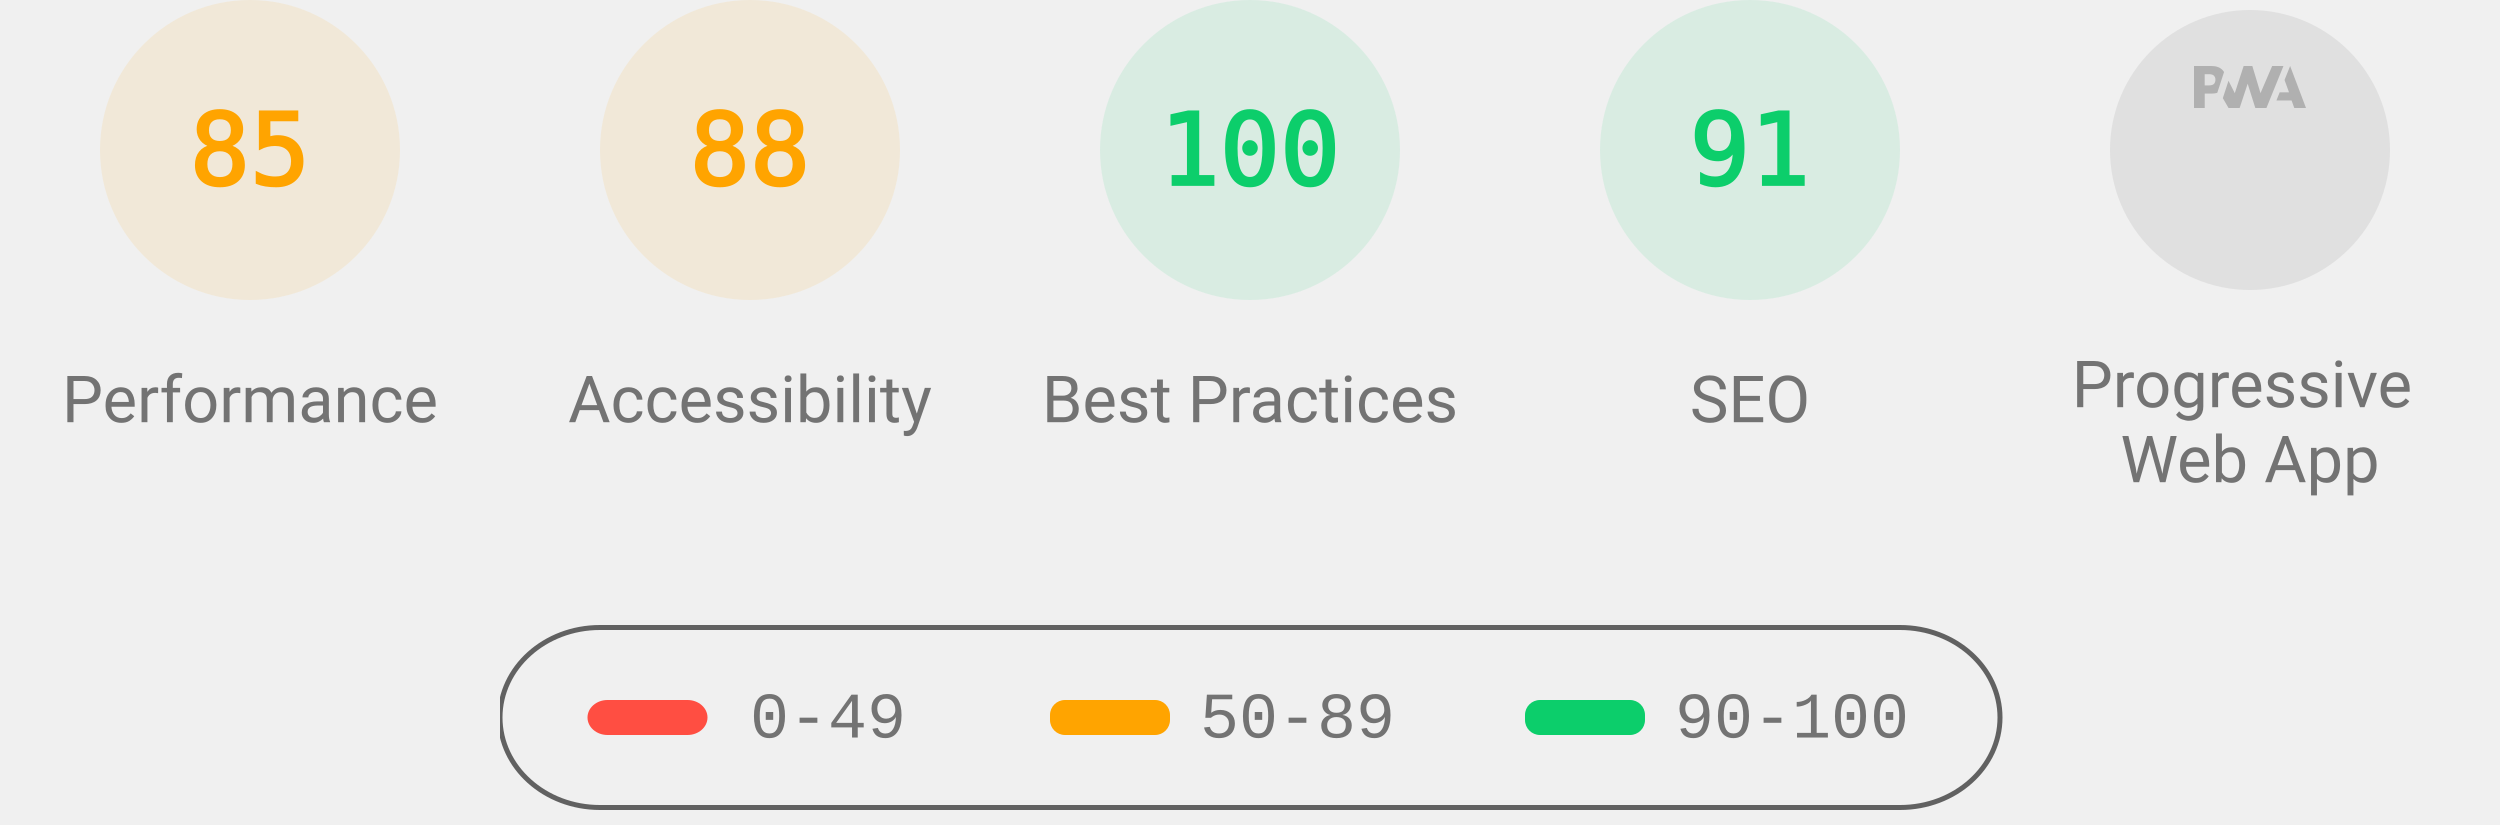
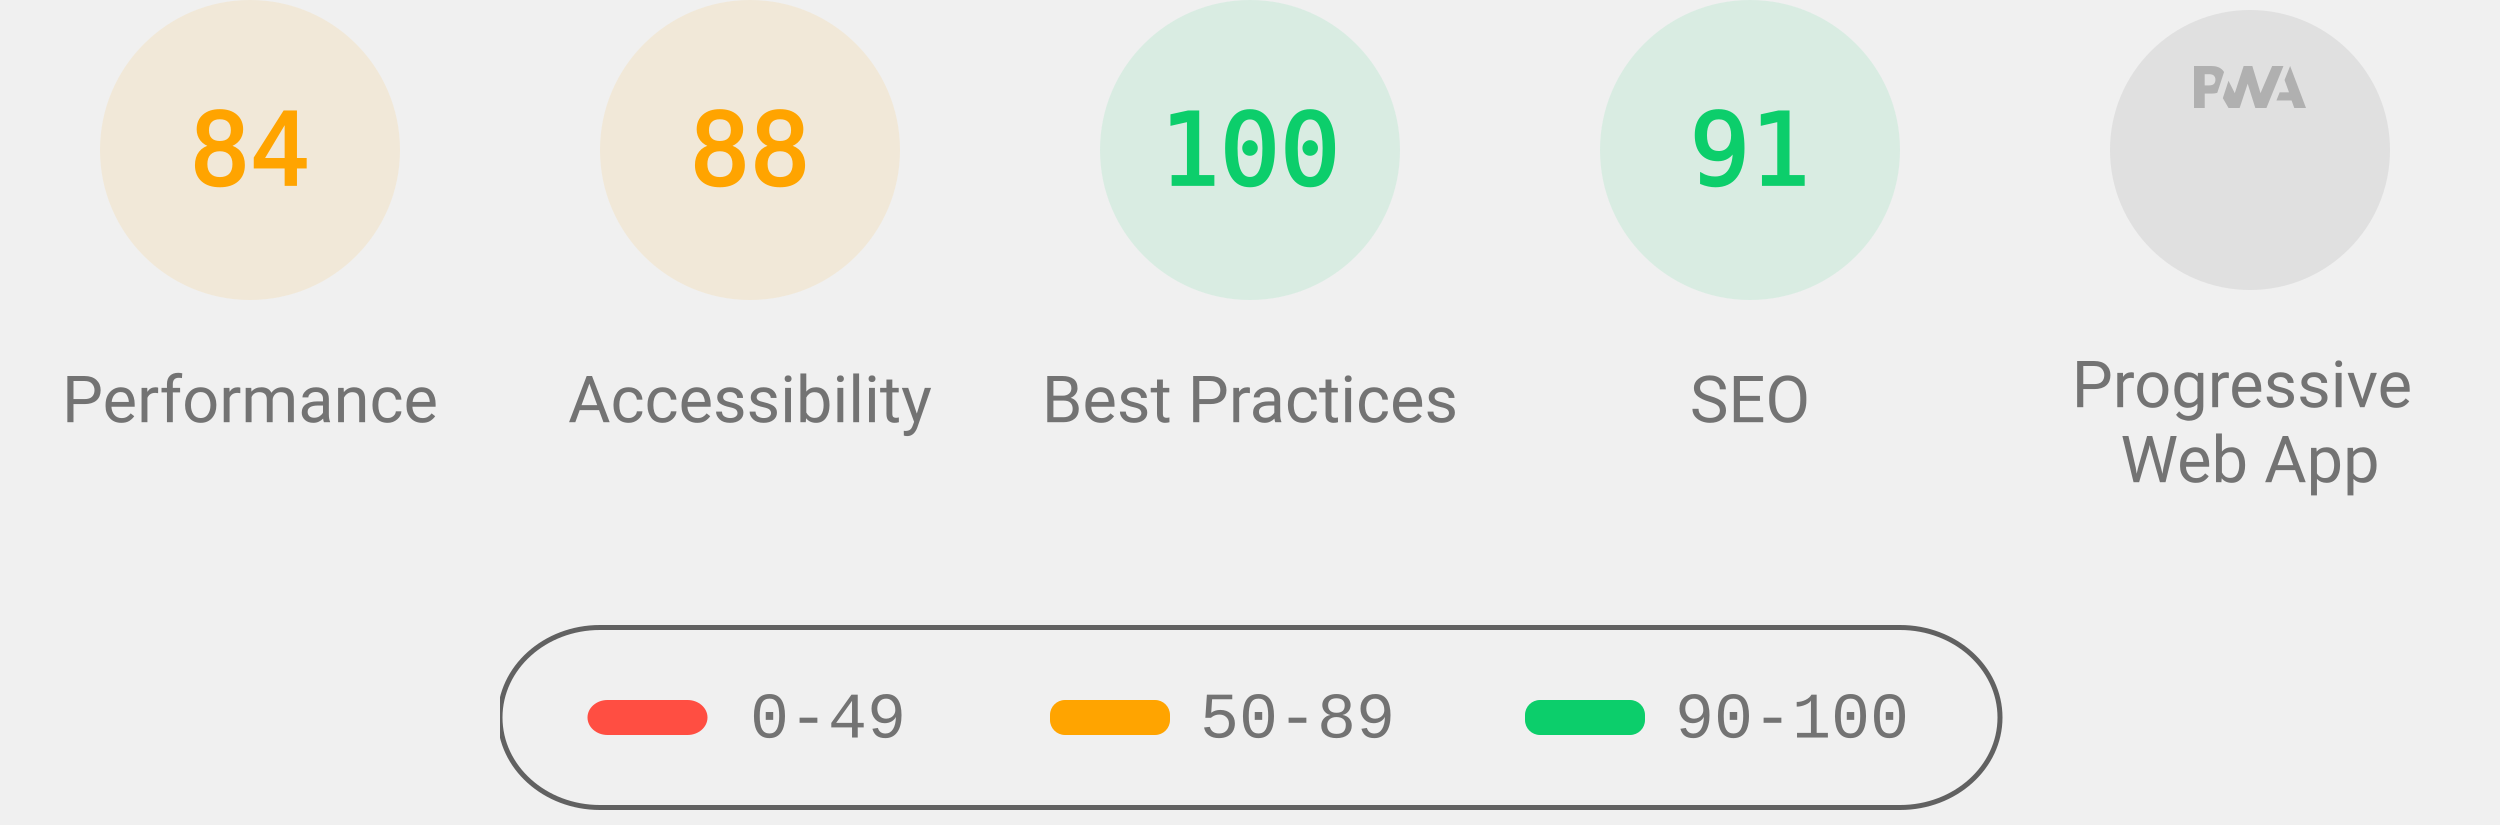
<svg xmlns="http://www.w3.org/2000/svg" class="theme--agnostic" fill="none" width="1000" height="330">
  <style>
			.gauge-base {
				opacity: 0.1
			}

			.gauge-arc {
				fill: none;
				animation-delay: 250ms;
				stroke-linecap: round;
				transform: rotate(-90deg);
				transform-origin: 100px 60px;
				animation: load-gauge 1s ease forwards
			}

			.guage-text {
				font-size: 40px;
				font-family: monospace;
				text-align: center
			}

			.guage-red {
				color: #ff4e42;
				fill: #ff4e42;
				stroke: #ff4e42
			}
			.guage-orange {
				color: #ffa400;
				fill: #ffa400;
				stroke: #ffa400
			}
			.guage-green {
				color: #0cce6b;
				fill: #0cce6b;
				stroke: #0cce6b
			}
			.theme--agnostic .guage-undefined {
				color: #5c5c5c;
				fill: #5c5c5c;
				stroke: #5c5c5c
			}
			.theme--light .guage-undefined {
				color: #1e1e1e;
				fill: #1e1e1e;
				stroke: #1e1e1e
			}
			.theme--dark .guage-undefined {
				color: #f5f5f5;
				fill: #f5f5f5;
				stroke: #f5f5f5
			}

			.guage-title {
				stroke: none;
				font-size: 26px;
				line-height: 26px;
				font-family: Roboto, Halvetica, Arial, sans-serif
			}
			.metric.guage-title {
				font-family: 'Courier New', Courier, monospace
			}
			.theme--agnostic .guage-title {
				color: #737373;
				fill: #737373
			}
			.theme--light .guage-title {
				color: #212121;
				fill: #212121
			}
			.theme--dark .guage-title {
				color: #f5f5f5;
				fill: #f5f5f5
			}

			@keyframes load-gauge {
				from {
					stroke-dasharray: 0 352.858
				}
			}
			.lh-gauge--pwa__disc {
				fill: #e0e0e0
			}
			.lh-gauge--pwa__logo {
				position: relative;
				fill: #b0b0b0
			}
			.lh-gauge--pwa__invisible {
				display: none
			}
			.lh-gauge--pwa__visible {
				display: inline
			}
			.guage-invisible {
				display: none
			}
			.lh-gauge--pwa__logo--primary-color {
				fill: #304ffe
			}
			.theme--agnostic .lh-gauge--pwa__logo--secondary-color {
				fill: #787878
			}
			.theme--light .lh-gauge--pwa__logo--secondary-color {
				fill: #3d3d3d
			}
			.theme--dark .lh-gauge--pwa__logo--secondary-color {
				fill: #d8b6b6
			}
			.theme--light #svg_2 {
				stroke: #00000022
			}
			.theme--agnostic #svg_2 {
				stroke: #616161
			}
			.theme--light #svg_2 {
				stroke: #00000022
			}
			.theme--dark #svg_2 {
				stroke: #f5f5f566
			}
		</style>
  <svg class="guage-div guage-perf guage-orange" viewBox="0 0 200 200" width="200" height="200" x="0" y="0">
    <circle class="gauge-base" r="56" cx="100" cy="60" stroke-width="8" />
-     <circle class="gauge-arc guage-arc-1" r="56" cx="100" cy="60" stroke-width="8" style="stroke-dasharray: 299.079, 351.858;" />
-     <text class="guage-text" x="100px" y="60px" alignment-baseline="central" dominant-baseline="central" text-anchor="middle">85</text>
+     <circle class="gauge-arc guage-arc-1" r="56" cx="100" cy="60" stroke-width="8" style="stroke-dasharray: 295.561, 351.858;" />
+     <text class="guage-text" x="100px" y="60px" alignment-baseline="central" dominant-baseline="central" text-anchor="middle">84</text>
    <text class="guage-title" x="100px" y="160px" alignment-baseline="central" dominant-baseline="central" text-anchor="middle">Performance</text>
  </svg>,<svg class="guage-div guage-perf guage-orange" viewBox="0 0 200 200" width="200" height="200" x="200" y="0">
    <circle class="gauge-base" r="56" cx="100" cy="60" stroke-width="8" />
    <circle class="gauge-arc guage-arc-1" r="56" cx="100" cy="60" stroke-width="8" style="stroke-dasharray: 309.635, 351.858;" />
    <text class="guage-text" x="100px" y="60px" alignment-baseline="central" dominant-baseline="central" text-anchor="middle">88</text>
    <text class="guage-title" x="100px" y="160px" alignment-baseline="central" dominant-baseline="central" text-anchor="middle">Accessibility</text>
  </svg>,<svg class="guage-div guage-perf guage-green" viewBox="0 0 200 200" width="200" height="200" x="400" y="0">
    <circle class="gauge-base" r="56" cx="100" cy="60" stroke-width="8" />
    <circle class="gauge-arc guage-arc-1" r="56" cx="100" cy="60" stroke-width="8" style="stroke-dasharray: 351.858, 351.858;" />
    <text class="guage-text" x="100px" y="60px" alignment-baseline="central" dominant-baseline="central" text-anchor="middle">100</text>
    <text class="guage-title" x="100px" y="160px" alignment-baseline="central" dominant-baseline="central" text-anchor="middle">Best Practices</text>
  </svg>,<svg class="guage-div guage-perf guage-green" viewBox="0 0 200 200" width="200" height="200" x="600" y="0">
    <circle class="gauge-base" r="56" cx="100" cy="60" stroke-width="8" />
    <circle class="gauge-arc guage-arc-1" r="56" cx="100" cy="60" stroke-width="8" style="stroke-dasharray: 320.191, 351.858;" />
    <text class="guage-text" x="100px" y="60px" alignment-baseline="central" dominant-baseline="central" text-anchor="middle">91</text>
    <text class="guage-title" x="100px" y="160px" alignment-baseline="central" dominant-baseline="central" text-anchor="middle">SEO</text>
  </svg>,<svg class="guage-div guage-pwa" viewBox="0 0 200 200" width="200" height="200" x="800" y="0">
    <svg viewBox="0 0 60 60" width="112" height="112" x="44" y="4">
      <defs>
        <linearGradient id="lh-gauge--pwa__check-circle__gradient-0" x1="50%" y1="0%" x2="50%" y2="100%">
          <stop stop-color="#00C852" offset="0%" />
          <stop stop-color="#009688" offset="100%" />
        </linearGradient>
        <linearGradient id="lh-gauge--pwa__installable__shadow-gradient-0" x1="76.056%" x2="24.111%" y1="82.995%" y2="24.735%">
          <stop stop-color="#A5D6A7" offset="0%" />
          <stop stop-color="#80CBC4" offset="100%" />
        </linearGradient>
        <linearGradient id="lh-gauge--pwa__fast-reliable__shadow-gradient-0" x1="76.056%" y1="82.995%" x2="25.678%" y2="26.493%">
          <stop stop-color="#64B5F6" offset="0%" />
          <stop stop-color="#2979FF" offset="100%" />
        </linearGradient>
        <g id="lh-gauge--pwa__fast-reliable-badge-0">
          <circle fill="#FFFFFF" cx="10" cy="10" r="10" />
          <path fill="#304FFE" d="M10 3.58l5.25 2.34v3.5c0 3.23-2.24 6.26-5.25 7-3.01-.74-5.25-3.77-5.25-7v-3.5L10 3.58zm-.47 10.74l2.76-4.83.03-.07c.04-.08 0-.24-.22-.24h-1.64l.47-3.26h-.47l-2.7 4.77c-.02.01.05-.1-.04.05-.09.16-.1.31.18.31h1.63l-.47 3.27h.47z" />
        </g>
        <g id="lh-gauge--pwa__installable-badge-0">
          <circle fill="#FFFFFF" cx="10" cy="10" r="10" />
          <path fill="#009688" d="M10 4.167A5.835 5.835 0 0 0 4.167 10 5.835 5.835 0 0 0 10 15.833 5.835 5.835 0 0 0 15.833 10 5.835 5.835 0 0 0 10 4.167zm2.917 6.416h-2.334v2.334H9.417v-2.334H7.083V9.417h2.334V7.083h1.166v2.334h2.334v1.166z" />
        </g>
      </defs>
      <g stroke="none" fill-rule="nonzero">
        <circle class="lh-gauge--pwa__disc" cx="30" cy="30" r="30" />
        <g class="lh-gauge--pwa__logo">
          <path d="M35.66 19.39l.7-1.75h2L37.4 15 38.6 12l3.4 9h-2.51l-.58-1.61z" />
          <path d="M33.52 21l3.65-9h-2.42l-2.5 5.82L30.5 12h-1.86l-1.9 5.82-1.35-2.65-1.21 3.72L25.4 21h2.38l1.72-5.2 1.64 5.2z" />
          <path fill-rule="nonzero" d="M20.3 17.91h1.48c.45 0 .85-.05 1.2-.15l.39-1.18 1.07-3.3a2.64 2.64 0 0 0-.28-.37c-.55-.6-1.36-.91-2.42-.91H18v9h2.3V17.9zm1.96-3.84c.22.22.33.5.33.87 0 .36-.1.65-.29.87-.2.23-.59.35-1.15.35h-.86v-2.41h.87c.52 0 .89.1 1.1.32z" />
        </g>
        <rect class="lh-gauge--pwa__component lh-gauge--pwa__na-line lh-gauge--pwa__invisible" fill="#FFFFFF" x="20" y="32" width="20" height="4" rx="2" />
        <g class="lh-gauge--pwa__component lh-gauge--pwa__fast-reliable-badge lh-gauge--pwa__invisible" transform="translate(20, 29)">
          <path fill="url(#lh-gauge--pwa__fast-reliable__shadow-gradient-0)" d="M33.63 19.49A30 30 0 0 1 16.2 30.36L3 17.14 17.14 3l16.49 16.49z" />
          <use href="#lh-gauge--pwa__fast-reliable-badge-0" />
        </g>
        <g class="lh-gauge--pwa__component lh-gauge--pwa__installable-badge lh-gauge--pwa__invisible" transform="translate(20, 29)">
          <path fill="url(#lh-gauge--pwa__installable__shadow-gradient-0)" d="M33.629 19.487c-4.272 5.453-10.391 9.39-17.415 10.869L3 17.142 17.142 3 33.63 19.487z" />
          <use href="#lh-gauge--pwa__installable-badge-0" />
        </g>
        <g class="lh-gauge--pwa__component lh-gauge--pwa__fast-reliable-installable-badges lh-gauge--pwa__invisible">
          <g transform="translate(8, 29)">
            <path fill="url(#lh-gauge--pwa__fast-reliable__shadow-gradient-0)" d="M16.321 30.463L3 17.143 17.142 3l22.365 22.365A29.864 29.864 0 0 1 22 31c-1.942 0-3.84-.184-5.679-.537z" />
            <use href="#lh-gauge--pwa__fast-reliable-badge-0" />
          </g>
          <g transform="translate(32, 29)">
            <path fill="url(#lh-gauge--pwa__installable__shadow-gradient-0)" d="M25.982 11.84a30.107 30.107 0 0 1-13.08 15.203L3 17.143 17.142 3l8.84 8.84z" />
            <use href="#lh-gauge--pwa__installable-badge-0" />
          </g>
        </g>
        <g class="lh-gauge--pwa__component lh-gauge--pwa__check-circle lh-gauge--pwa__invisible" transform="translate(18, 28)">
          <circle fill="#FFFFFF" cx="12" cy="12" r="12" />
          <path fill="url(#lh-gauge--pwa__check-circle__gradient-0)" d="M12 2a10 10 0 1 0 0 20 10 10 0 0 0 0-20zm-2 15l-5-5 1.41-1.41L10 14.17l7.59-7.59L19 8l-9 9z" />
        </g>
      </g>
    </svg>
    <text class="guage-title" y="160px" alignment-baseline="central" dominant-baseline="central" text-anchor="middle">
      <tspan x="100px" dy="-6px">Progressive</tspan>
      <tspan x="100px" dy="30px">Web App</tspan>
    </text>
  </svg>
  <svg width="604" height="76" x="200" y="250">
    <g>
      <rect fill="none" id="canvas_background" height="80" width="604" y="-1" x="-1" />
      <g display="none" overflow="visible" y="0" x="0" height="100%" width="100%" id="canvasGrid">
        <rect fill="url(#gridpattern)" stroke-width="0" y="0" x="0" height="100%" width="100%" />
      </g>
    </g>
    <g>
      <rect fill-opacity="0" stroke-width="2" rx="40" id="svg_2" height="72" width="600" y="1" x="0" fill="#000000" />
      <rect stroke="#000" rx="8" id="svg_3" height="14" width="48" y="30" x="35" stroke-opacity="null" stroke-width="0" fill="#ff4e42" />
      <rect stroke="#000" rx="6" id="svg_4" height="14" width="48" y="30" x="220" stroke-opacity="null" stroke-width="0" fill="#ffa400" />
      <rect stroke="#000" rx="6" id="svg_5" height="14" width="48" y="30" x="410" stroke-opacity="null" stroke-width="0" fill="#0cce6b" />
      <text class="metric guage-title" xml:space="preserve" text-anchor="start" font-size="26" id="svg_6" y="45" x="100" stroke-opacity="null" stroke-width="0" stroke="#000">0-49</text>
      <text class="metric guage-title" xml:space="preserve" text-anchor="start" font-size="26" id="svg_7" y="45" x="280" stroke-opacity="null" stroke-width="0" stroke="#000">50-89</text>
      <text class="metric guage-title" xml:space="preserve" text-anchor="start" font-size="26" id="svg_8" y="45" x="470" stroke-opacity="null" stroke-width="0" stroke="#000">90-100</text>
    </g>
  </svg>
</svg>
